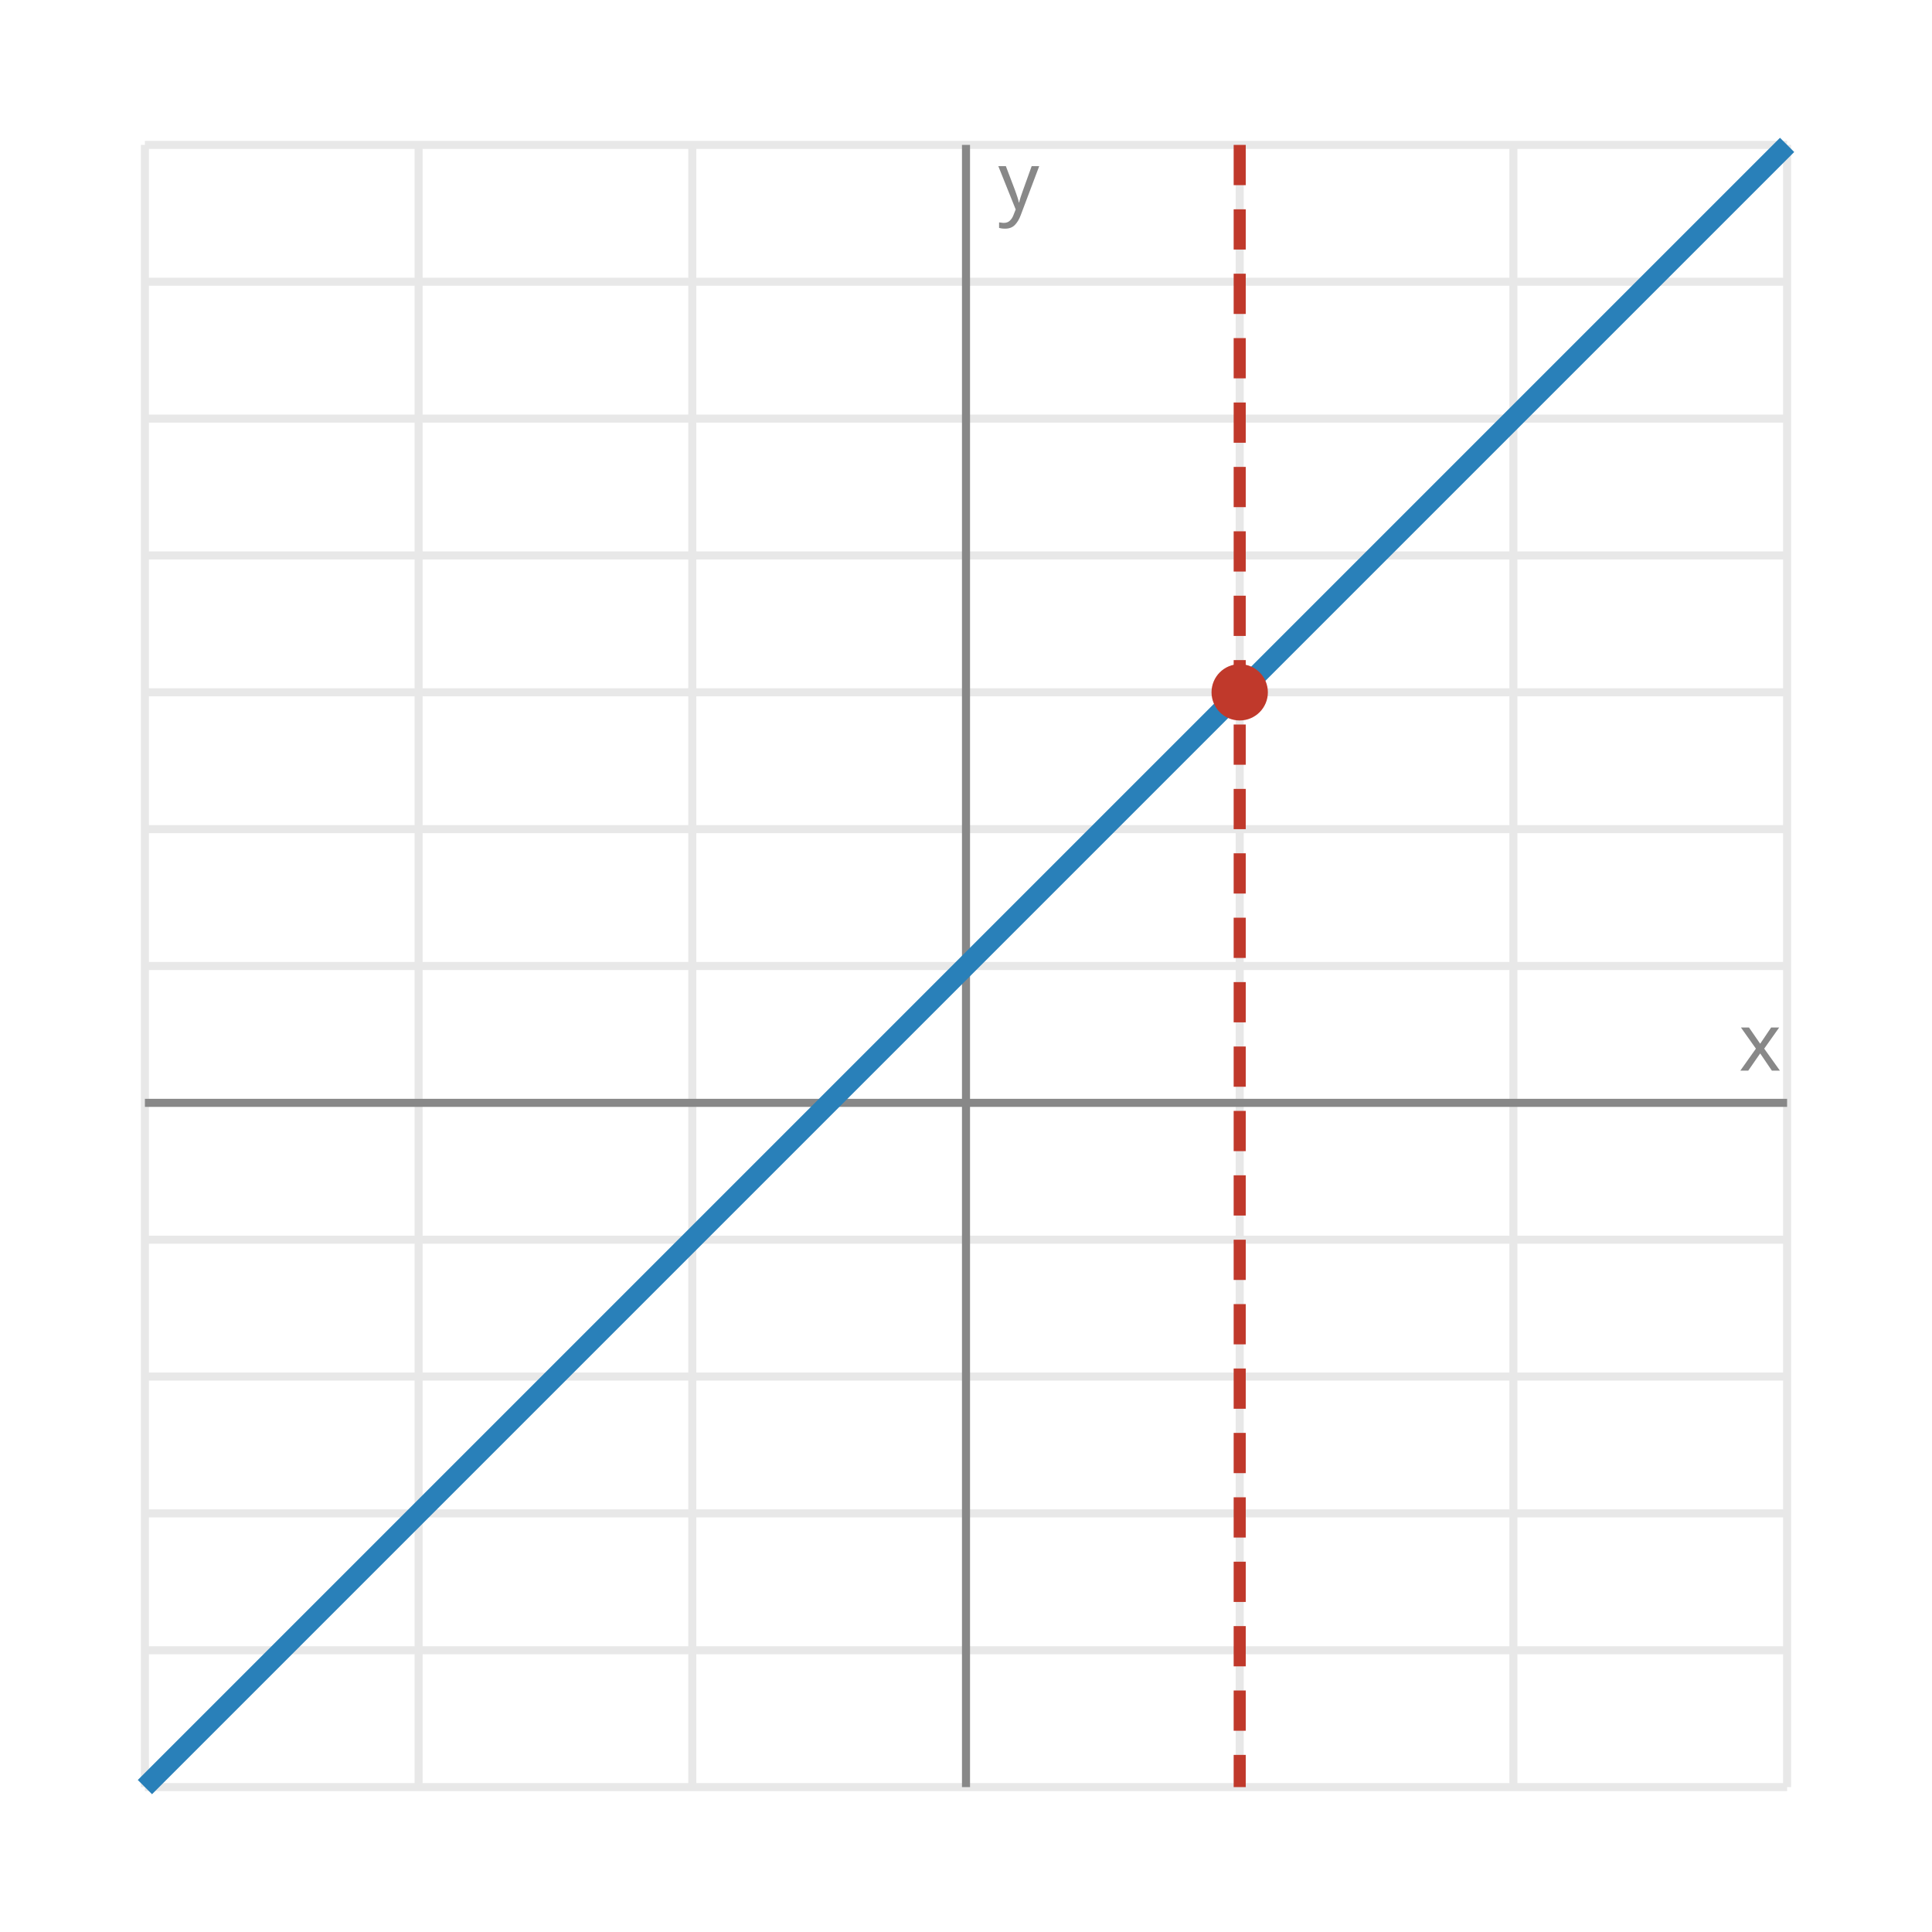
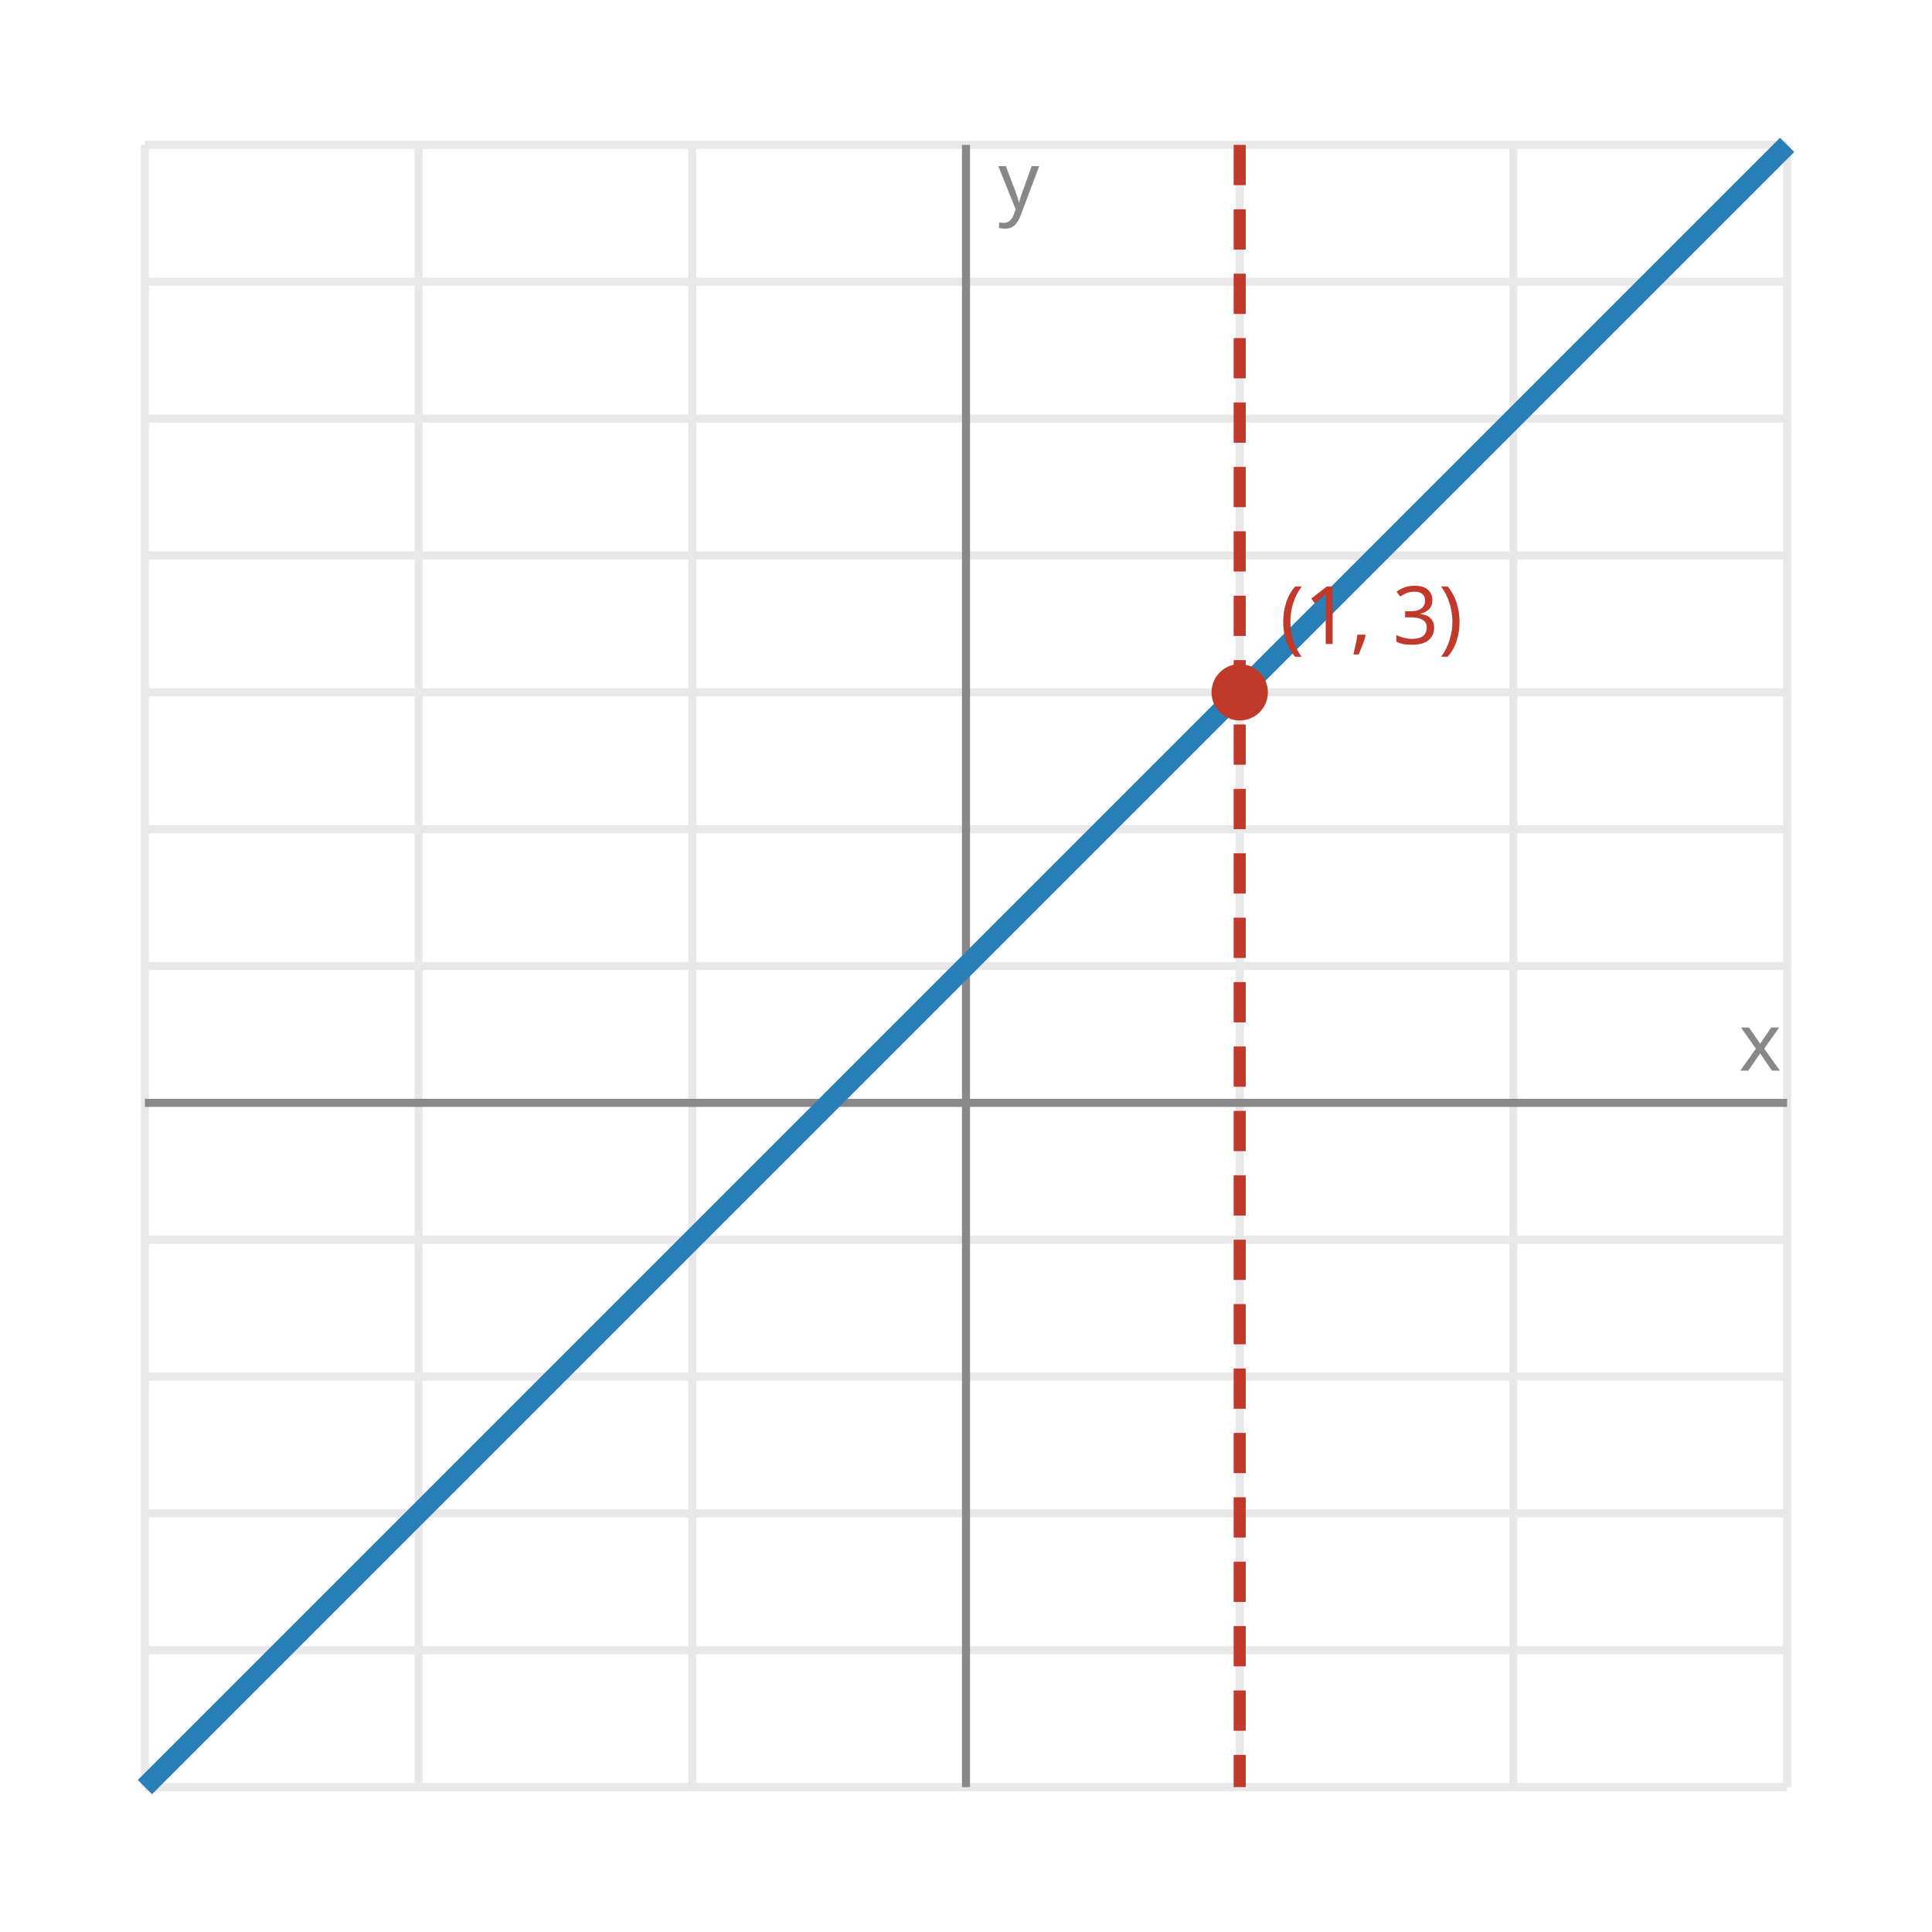
<svg xmlns="http://www.w3.org/2000/svg" viewBox="0 0 240 240" font-family="sans-serif">
  <line x1="18.0" y1="18.0" x2="18.0" y2="222.0" stroke="#e8e8e8" stroke-width="1" />
  <line x1="52.0" y1="18.0" x2="52.0" y2="222.0" stroke="#e8e8e8" stroke-width="1" />
  <line x1="86.0" y1="18.0" x2="86.0" y2="222.0" stroke="#e8e8e8" stroke-width="1" />
  <line x1="154.0" y1="18.0" x2="154.0" y2="222.0" stroke="#e8e8e8" stroke-width="1" />
  <line x1="188.0" y1="18.0" x2="188.0" y2="222.0" stroke="#e8e8e8" stroke-width="1" />
  <line x1="222.0" y1="18.0" x2="222.0" y2="222.0" stroke="#e8e8e8" stroke-width="1" />
  <line x1="18.0" y1="222.0" x2="222.0" y2="222.0" stroke="#e8e8e8" stroke-width="1" />
  <line x1="18.0" y1="205.0" x2="222.0" y2="205.0" stroke="#e8e8e8" stroke-width="1" />
  <line x1="18.0" y1="188.0" x2="222.0" y2="188.0" stroke="#e8e8e8" stroke-width="1" />
  <line x1="18.0" y1="171.0" x2="222.0" y2="171.0" stroke="#e8e8e8" stroke-width="1" />
  <line x1="18.0" y1="154.0" x2="222.0" y2="154.0" stroke="#e8e8e8" stroke-width="1" />
  <line x1="18.0" y1="120.0" x2="222.0" y2="120.0" stroke="#e8e8e8" stroke-width="1" />
  <line x1="18.0" y1="103.0" x2="222.0" y2="103.0" stroke="#e8e8e8" stroke-width="1" />
  <line x1="18.0" y1="86.0" x2="222.0" y2="86.0" stroke="#e8e8e8" stroke-width="1" />
  <line x1="18.0" y1="69.0" x2="222.0" y2="69.0" stroke="#e8e8e8" stroke-width="1" />
  <line x1="18.0" y1="52.0" x2="222.0" y2="52.0" stroke="#e8e8e8" stroke-width="1" />
  <line x1="18.0" y1="35.0" x2="222.0" y2="35.0" stroke="#e8e8e8" stroke-width="1" />
  <line x1="18.0" y1="18.0" x2="222.0" y2="18.0" stroke="#e8e8e8" stroke-width="1" />
  <line x1="18.0" y1="137.0" x2="222.0" y2="137.0" stroke="#888" />
  <text x="216.0" y="133.0" font-size="10" fill="#888">x</text>
  <line x1="120.0" y1="18.0" x2="120.0" y2="222.0" stroke="#888" />
  <text x="124.0" y="26.0" font-size="10" fill="#888">y</text>
  <line x1="18.0" y1="222.0" x2="222.0" y2="18.0" stroke="#2980b9" stroke-width="2.5" />
  <line x1="154.0" y1="18.0" x2="154.0" y2="222.0" stroke="#c0392b" stroke-width="1.5" stroke-dasharray="5 3" />
  <circle cx="154.0" cy="86.0" r="3.5" fill="#c0392b" />
+   <text x="159.0" y="80.0" font-size="10" fill="#c0392b">(1, 3)</text>
</svg>
